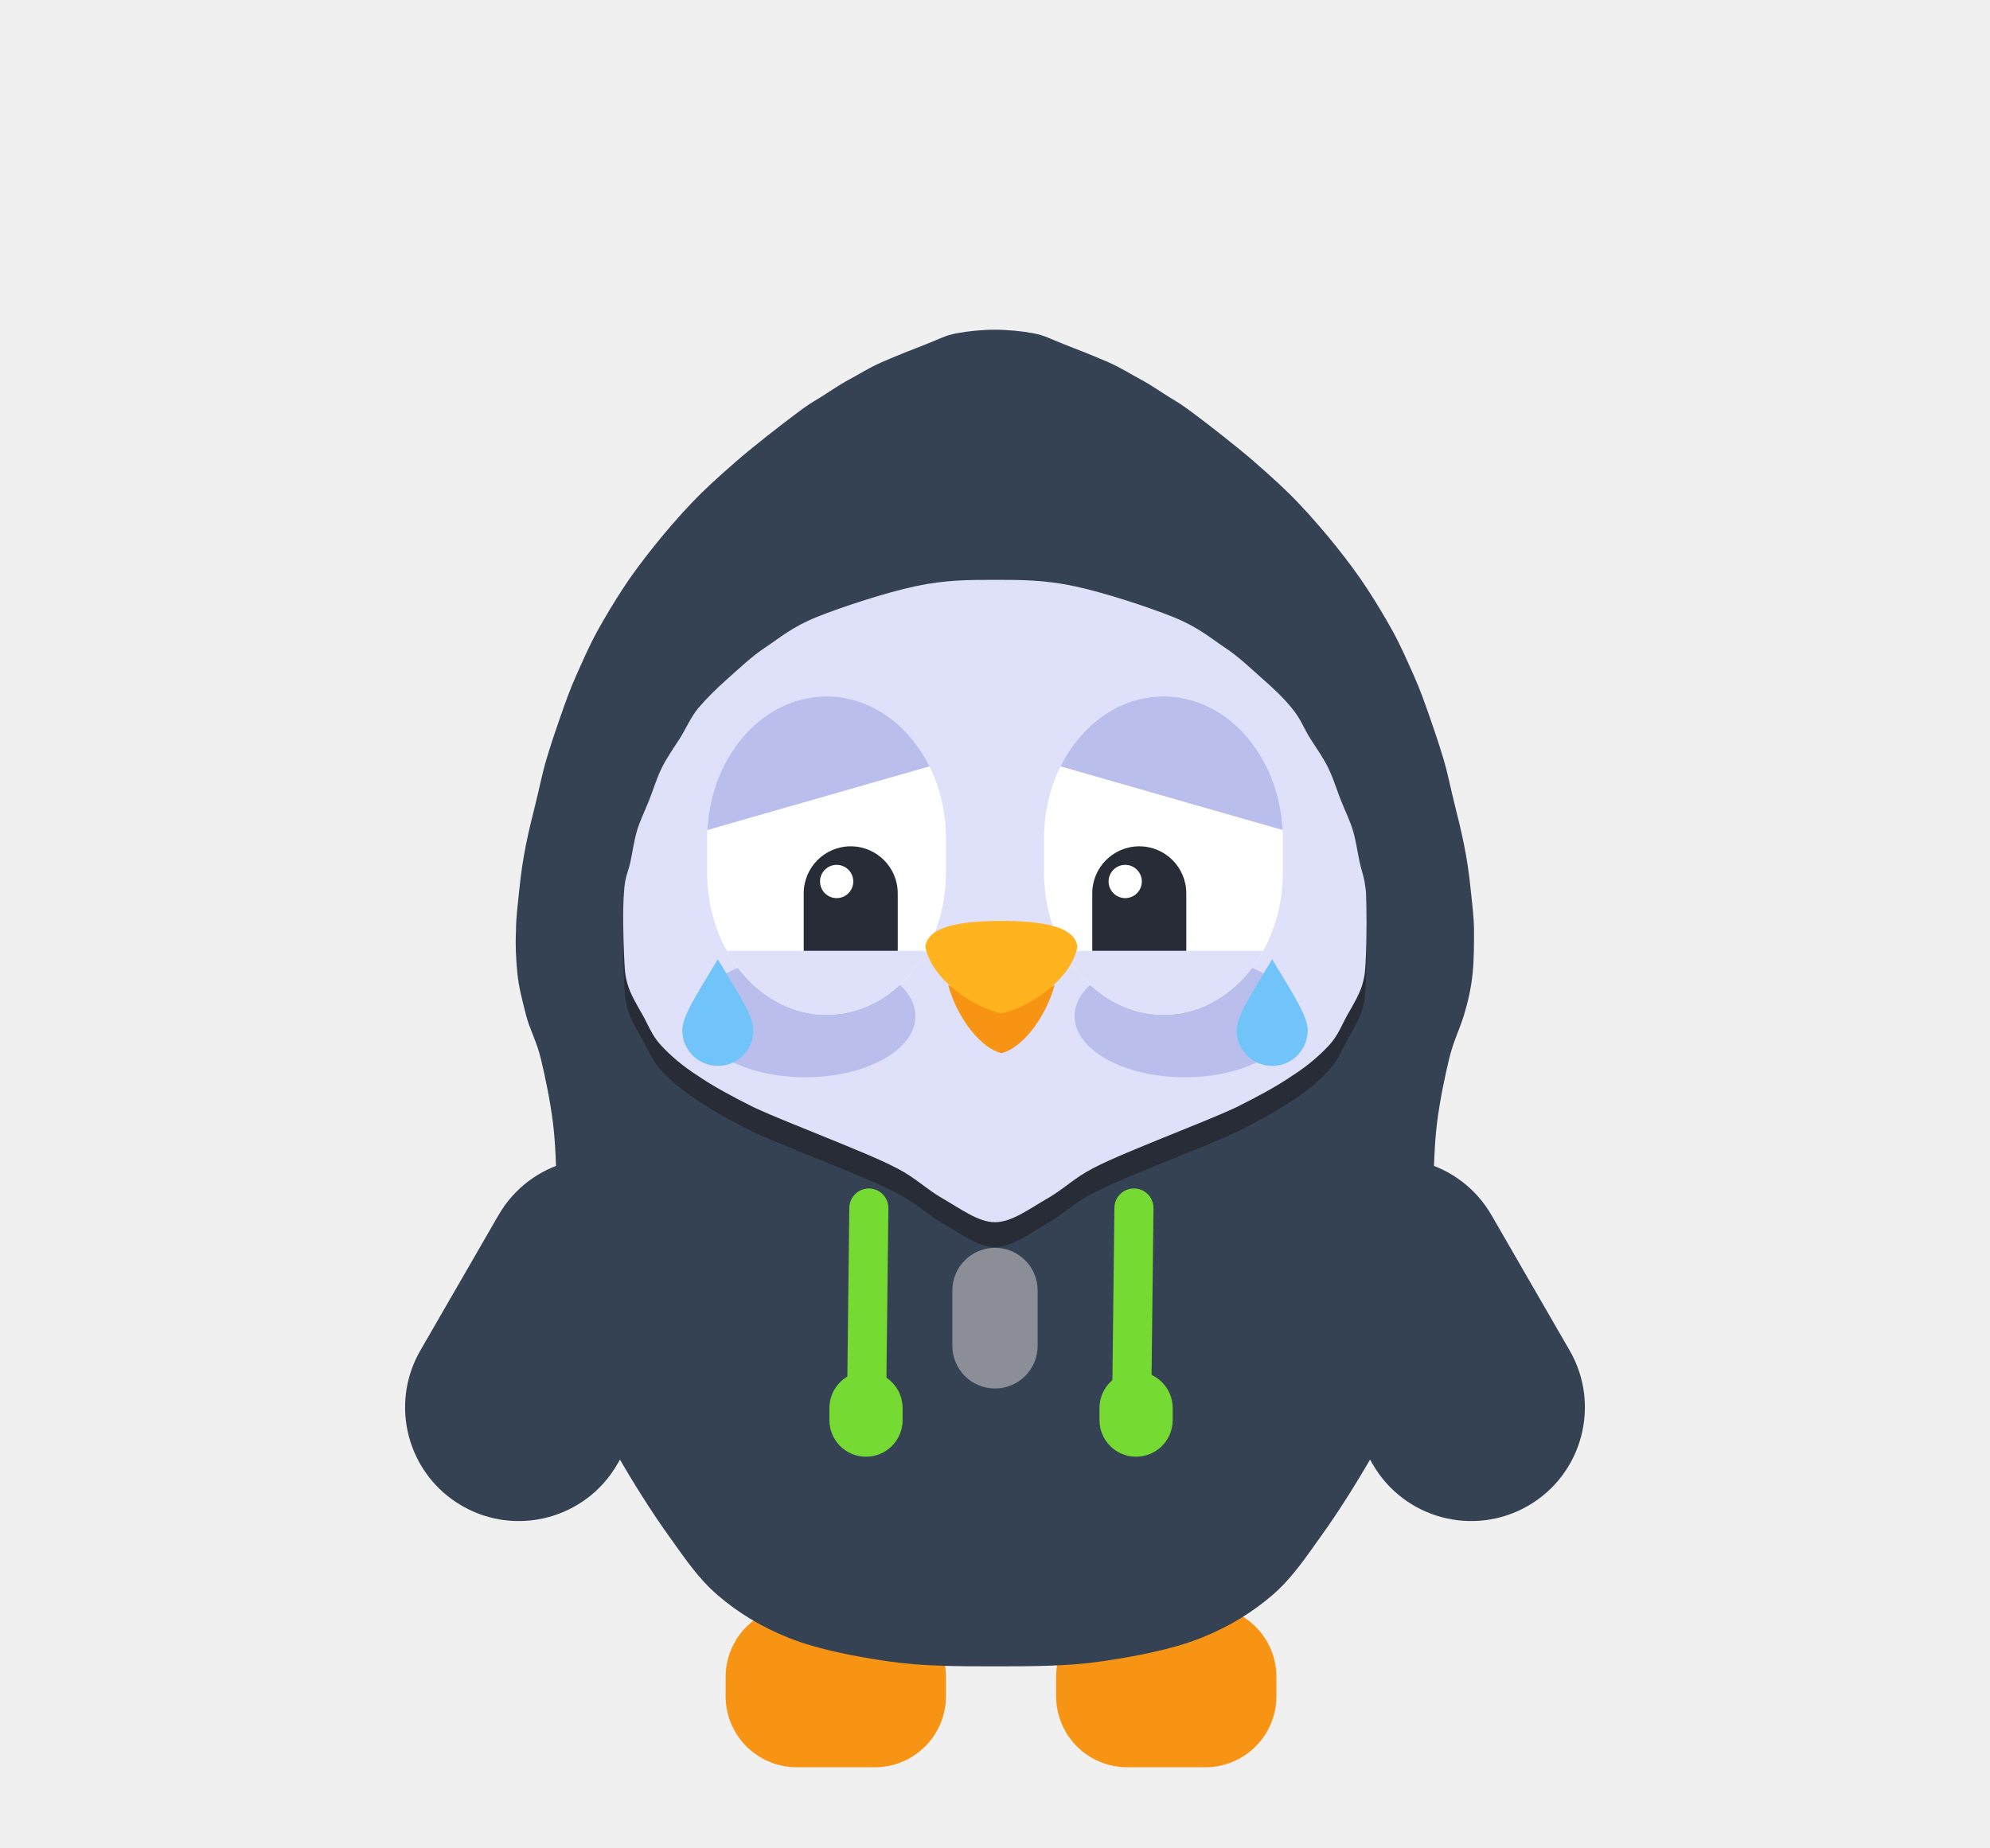
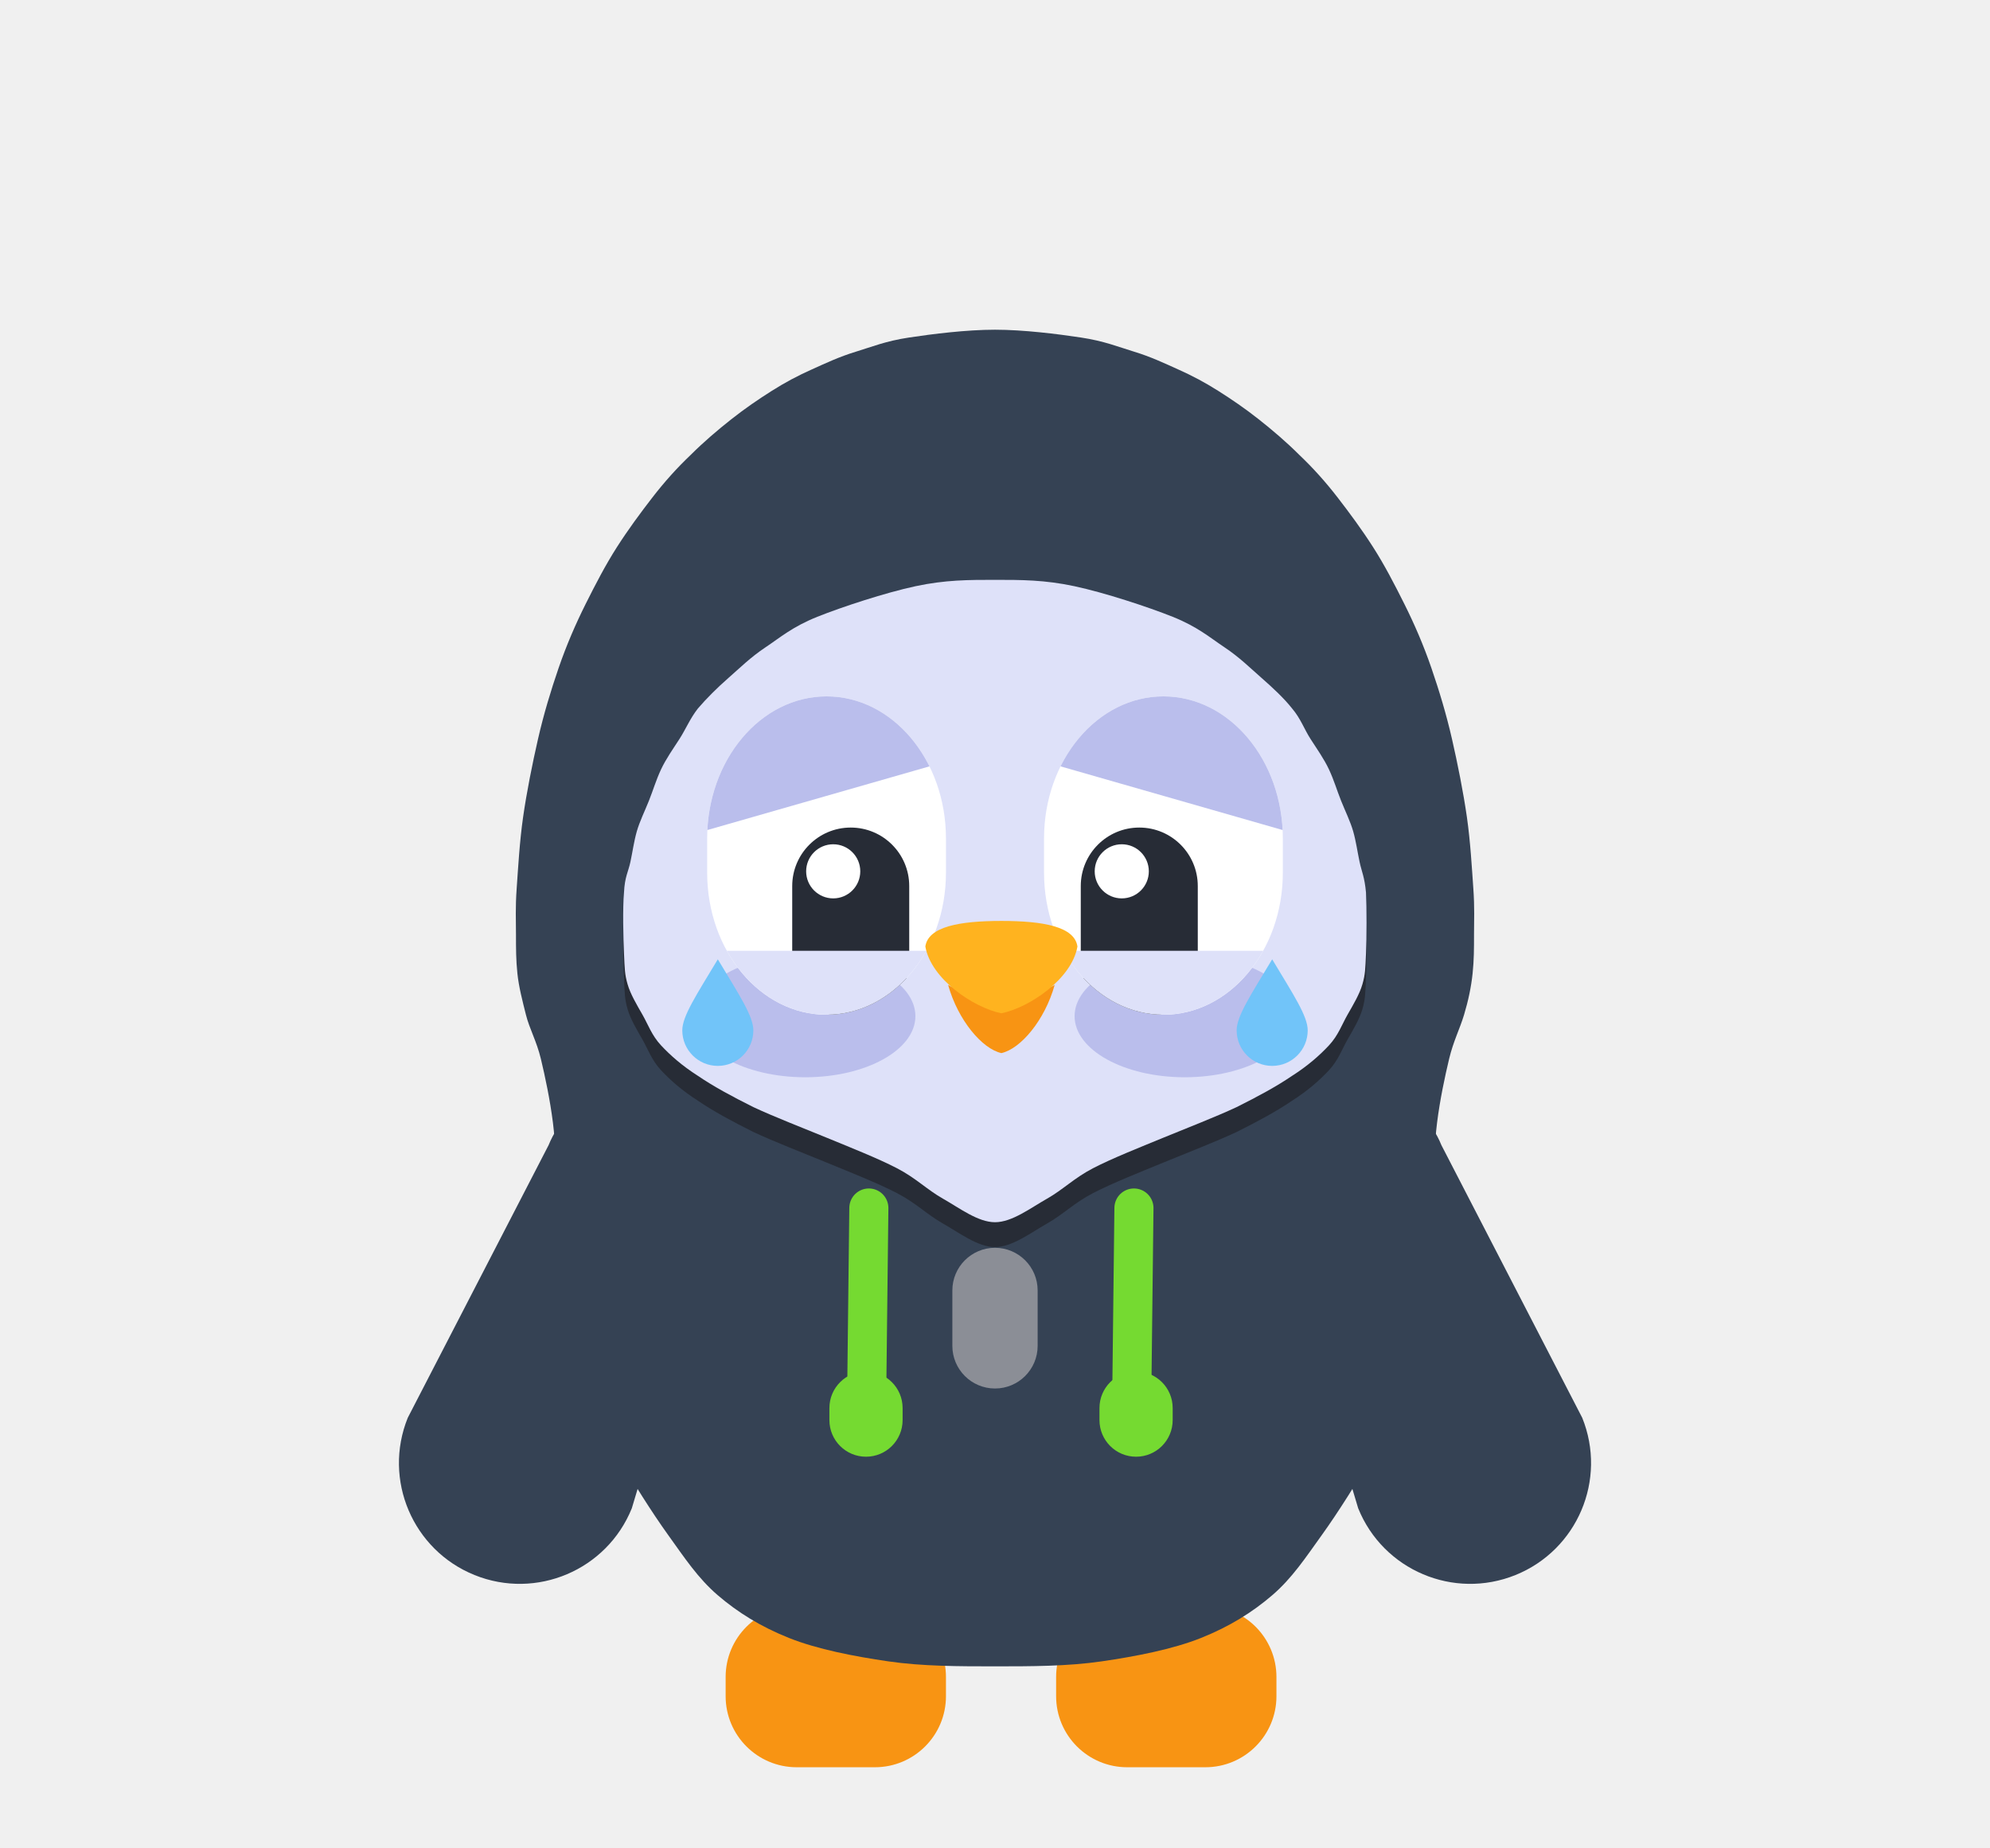
<svg xmlns="http://www.w3.org/2000/svg" viewBox="-40 -40 280 260" aria-hidden="true">
  <style>
  .byte-twinkle { transform-box: fill-box; transform-origin: center; animation: byte-twinkle 1.6s ease-in-out infinite }
  @keyframes byte-twinkle { 0%,100% { transform: scale(1) rotate(0) } 50% { transform: scale(.7) rotate(20deg) } }
  .byte-float { animation: byte-float 2.4s ease-in-out infinite }
  @keyframes byte-float { 0%,100% { transform: translateY(0) } 50% { transform: translateY(-4px) } }
  .byte-smoke { animation: byte-smoke 1.8s ease-out infinite }
  @keyframes byte-smoke { 0% { opacity: 0; transform: translateY(6px) } 25% { opacity: 1 } 100% { opacity: 0; transform: translateY(-10px) } }
  .byte-tear { animation: byte-tear 1.8s ease-in infinite }
  .byte-tear + .byte-tear { animation-delay: .6s }
  @keyframes byte-tear { 0% { opacity: 0; transform: translateY(0) } 15% { opacity: 1; transform: translateY(2px) }
    80% { opacity: 1; transform: translateY(14px) } 100% { opacity: 0; transform: translateY(18px) } }
  .byte-pop { transform-box: fill-box; transform-origin: center; animation: byte-pop .32s cubic-bezier(.34,1.56,.64,1) both }
  @keyframes byte-pop { from { opacity: 0; transform: scale(.4) } to { opacity: 1; transform: scale(1) } }
  .byte-rise { animation: byte-rise .34s cubic-bezier(.34,1.56,.64,1) both }
  @keyframes byte-rise { from { opacity: 0; transform: translateY(14px) } to { opacity: 1; transform: translateY(0) } }
  .byte-dot { transform-box: fill-box; transform-origin: center; animation: byte-dot 1.2s ease-in-out infinite }
  @keyframes byte-dot { 0%,100% { opacity: .45; transform: scale(.85) } 50% { opacity: 1; transform: scale(1) } }
  .byte-string { transform-box: fill-box; transform-origin: 50% 0 }
  .byte-sway .byte-string { animation: byte-sway 3.2s ease-in-out infinite }
  .byte-sway .byte-string + .byte-string { animation-delay: -1.1s }
  @keyframes byte-sway { 0%,100% { transform: rotate(2deg) } 50% { transform: rotate(-2deg) } }
  .byte-swing .byte-string { animation: byte-swing .9s ease-out 2 }
  .byte-swing .byte-string + .byte-string { animation-delay: .06s }
  @keyframes byte-swing { 0% { transform: rotate(0) } 20% { transform: rotate(11deg) } 45% { transform: rotate(-8deg) }
    70% { transform: rotate(4deg) } 100% { transform: rotate(0) } }
  @media (prefers-reduced-motion: reduce) {
    .byte-twinkle, .byte-float, .byte-smoke, .byte-tear, .byte-string, .byte-pop, .byte-rise, .byte-dot { animation: none !important }
    .byte-tear { transform: translateY(2px) }
  }
</style>
  <defs>
    <clipPath id="eyeL-R0">
      <rect x="59.5" y="58" width="33.6" height="44.8" rx="16.8" ry="20" />
    </clipPath>
    <clipPath id="eyeR-R0">
      <rect x="106.9" y="58" width="33.6" height="44.8" rx="16.8" ry="20" />
    </clipPath>
  </defs>
  <g>
    <g transform="translate(44 139)">
-       <g transform="rotate(-60)">
-         <rect x="-38" y="-16" width="54" height="32" rx="16" fill="#354254" />
+       <g transform="rotate(-68)">
+         <path d="M14 -13 L-29 -17 A17 17 0 0 0 -29 17 L14 13 A13 13 0 0 0 14 -13 Z" fill="#354254" />
      </g>
    </g>
  </g>
  <g transform="translate(200 0) scale(-1 1)">
    <g transform="translate(44 139)">
-       <g transform="rotate(-60)">
-         <rect x="-38" y="-16" width="54" height="32" rx="16" fill="#354254" />
+       <g transform="rotate(-68)">
+         <path d="M14 -13 L-29 -17 A17 17 0 0 0 -29 17 L14 13 A13 13 0 0 0 14 -13 Z" fill="#354254" />
      </g>
    </g>
  </g>
  <g fill="#F89413">
    <rect x="62.1" y="186" width="31" height="22.7" rx="10" />
    <rect x="108.6" y="186" width="31" height="22.7" rx="10" />
  </g>
-   <path fill="#354254" d="M100.0 6.4 C101.8 6.4 103.8 6.6 105.4 6.9 C107.0 7.2 107.8 7.7 109.6 8.4 C111.4 9.1 114.2 10.2 116.0 11.0 C117.8 11.8 119.0 12.6 120.5 13.4 C122.0 14.2 123.4 15.2 124.7 16.0 C126.0 16.8 126.1 16.8 128.1 18.3 C130.1 19.8 134.1 22.9 136.5 25.0 C138.9 27.1 140.8 28.8 142.7 30.8 C144.6 32.8 146.4 34.9 148.0 36.9 C149.6 38.9 151.1 40.9 152.4 42.9 C153.7 44.9 154.9 46.9 156.0 48.9 C157.1 50.9 158.0 53.0 158.9 55.0 C159.8 57.0 160.5 59.0 161.2 61.0 C161.9 63.0 162.5 64.8 163.1 66.8 C163.7 68.8 164.1 70.9 164.6 72.9 C165.1 74.9 165.6 76.9 166.0 78.9 C166.4 80.9 166.7 82.9 166.9 84.9 C167.1 86.9 167.4 89.0 167.4 91.0 C167.4 93.0 167.4 95.0 167.2 97.0 C167.0 99.0 166.6 100.8 166.0 102.8 C165.4 104.8 164.5 106.5 163.9 109.0 C163.3 111.5 162.6 114.8 162.2 118.0 C161.8 121.2 161.8 124.0 161.6 128.0 C161.4 132.0 161.6 137.5 161.0 142.0 C160.4 146.5 159.3 151.2 158.0 155.0 C156.7 158.8 155.0 161.5 153.0 165.0 C151.0 168.5 148.3 172.8 146.0 176.0 C143.7 179.2 141.8 182.1 139.0 184.5 C136.2 186.9 133.0 188.9 129.0 190.5 C125.0 192.1 119.8 193.1 115.0 193.8 C110.2 194.5 105.0 194.5 100.0 194.5 C95.0 194.5 89.8 194.5 85.0 193.8 C80.2 193.1 75.0 192.1 71.0 190.5 C67.0 188.9 63.8 186.9 61.0 184.5 C58.2 182.1 56.3 179.2 54.0 176.0 C51.7 172.8 49.0 168.5 47.0 165.0 C45.0 161.5 43.3 158.8 42.0 155.0 C40.7 151.2 39.6 146.5 39.0 142.0 C38.4 137.5 38.6 132.0 38.4 128.0 C38.2 124.0 38.2 121.2 37.8 118.0 C37.4 114.8 36.7 111.5 36.1 109.0 C35.5 106.5 34.5 104.8 34.0 102.8 C33.5 100.8 33.0 99.0 32.8 97.0 C32.6 95.0 32.5 93.0 32.6 91.0 C32.6 89.0 32.9 86.9 33.1 84.9 C33.3 82.9 33.6 80.9 34.0 78.9 C34.4 76.9 34.9 74.9 35.4 72.9 C35.9 70.9 36.3 68.8 36.9 66.8 C37.5 64.8 38.1 63.0 38.8 61.0 C39.5 59.0 40.2 57.0 41.1 55.0 C42.0 53.0 42.9 50.9 44.0 48.9 C45.1 46.9 46.3 44.9 47.6 42.9 C48.9 40.9 50.4 38.9 52.0 36.9 C53.6 34.9 55.4 32.8 57.3 30.8 C59.2 28.8 61.1 27.1 63.5 25.0 C65.9 22.9 69.9 19.8 71.9 18.3 C73.9 16.8 74.0 16.8 75.3 16.0 C76.6 15.2 78.0 14.2 79.5 13.4 C81.0 12.6 82.2 11.8 84.0 11.0 C85.8 10.2 88.6 9.1 90.4 8.4 C92.2 7.7 93.0 7.2 94.6 6.9 C96.2 6.6 98.2 6.4 100.0 6.4 Z" />
+   <path fill="#354254" d="M100.0 6.4 C104.0 6.4 108.8 7.0 112.1 7.5 C115.4 8.0 117.3 8.8 119.6 9.5 C121.9 10.2 123.8 11.1 125.8 12.0 C127.8 12.9 129.5 13.8 131.4 15.0 C133.3 16.2 135.2 17.5 137.1 19.0 C139.0 20.5 141.0 22.2 142.8 24.0 C144.7 25.8 146.5 27.8 148.2 30.0 C149.9 32.2 151.6 34.5 153.2 37.0 C154.8 39.5 156.2 42.2 157.6 45.0 C159.0 47.8 160.3 50.8 161.4 54.0 C162.5 57.2 163.5 60.5 164.3 64.0 C165.1 67.5 165.9 71.5 166.4 75.0 C166.9 78.5 167.1 82.2 167.3 85.0 C167.5 87.8 167.4 89.5 167.4 91.5 C167.4 93.5 167.4 95.1 167.2 97.0 C167.0 98.9 166.6 100.8 166.0 102.8 C165.4 104.8 164.5 106.5 163.9 109.0 C163.3 111.5 162.6 114.8 162.2 118.0 C161.8 121.2 161.8 124.0 161.6 128.0 C161.4 132.0 161.6 137.5 161.0 142.0 C160.4 146.5 159.3 151.2 158.0 155.0 C156.7 158.8 155.0 161.5 153.0 165.0 C151.0 168.5 148.3 172.8 146.0 176.0 C143.7 179.2 141.8 182.1 139.0 184.5 C136.2 186.9 133.0 188.9 129.0 190.5 C125.0 192.1 119.8 193.1 115.0 193.8 C110.2 194.5 105.0 194.5 100.0 194.5 C95.0 194.5 89.8 194.5 85.0 193.8 C80.2 193.1 75.0 192.1 71.0 190.5 C67.0 188.9 63.8 186.9 61.0 184.5 C58.2 182.1 56.3 179.2 54.0 176.0 C51.7 172.8 49.0 168.5 47.0 165.0 C45.0 161.5 43.3 158.8 42.0 155.0 C40.7 151.2 39.6 146.5 39.0 142.0 C38.4 137.5 38.6 132.0 38.4 128.0 C38.2 124.0 38.2 121.2 37.8 118.0 C37.4 114.8 36.7 111.5 36.1 109.0 C35.5 106.5 34.5 104.8 34.0 102.8 C33.5 100.8 33.0 98.9 32.8 97.0 C32.6 95.1 32.6 93.5 32.6 91.5 C32.6 89.5 32.5 87.8 32.7 85.0 C32.9 82.2 33.1 78.5 33.6 75.0 C34.1 71.5 34.9 67.5 35.7 64.0 C36.5 60.5 37.5 57.2 38.6 54.0 C39.7 50.8 41.0 47.8 42.4 45.0 C43.8 42.2 45.2 39.5 46.8 37.0 C48.4 34.5 50.1 32.2 51.8 30.0 C53.5 27.8 55.3 25.8 57.2 24.0 C59.0 22.2 61.0 20.5 62.9 19.0 C64.8 17.5 66.7 16.2 68.6 15.0 C70.5 13.8 72.2 12.9 74.2 12.0 C76.2 11.1 78.1 10.2 80.4 9.5 C82.7 8.8 84.6 8.0 87.9 7.5 C91.2 7.0 96.0 6.4 100.0 6.4 Z" />
  <path fill="#272C36" transform="translate(0 3.5)" d="M100.0 41.6 C103.7 41.6 107.0 41.6 111.2 42.5 C115.4 43.4 121.5 45.4 125.0 46.8 C128.5 48.2 130.2 49.7 132.3 51.1 C134.4 52.5 135.9 54.0 137.5 55.4 C139.1 56.8 140.7 58.3 141.8 59.7 C143.0 61.1 143.5 62.6 144.4 64.0 C145.3 65.4 146.3 66.8 147.0 68.3 C147.7 69.8 148.1 71.2 148.7 72.7 C149.3 74.2 150.0 75.6 150.4 77.0 C150.8 78.4 151.0 79.9 151.3 81.3 C151.6 82.7 152.0 83.4 152.2 85.6 C152.3 87.8 152.3 92.0 152.2 94.2 C152.1 96.4 152.1 97.1 151.7 98.5 C151.3 99.9 150.4 101.4 149.6 102.8 C148.8 104.2 148.3 105.7 147.0 107.1 C145.7 108.5 144.0 110.0 141.8 111.4 C139.6 112.9 137.0 114.3 134.0 115.8 C131.0 117.2 127.1 118.7 123.7 120.1 C120.3 121.5 116.5 123.0 113.8 124.4 C111.1 125.8 109.6 127.4 107.3 128.7 C105.0 130.0 102.4 132.0 100.0 132.0 C97.6 132.0 95.0 130.0 92.7 128.7 C90.4 127.4 88.9 125.8 86.2 124.4 C83.5 123.0 79.7 121.5 76.3 120.1 C72.9 118.7 69.0 117.2 66.0 115.8 C63.0 114.3 60.4 112.9 58.2 111.4 C56.0 110.0 54.3 108.5 53.0 107.1 C51.7 105.7 51.2 104.2 50.4 102.8 C49.6 101.4 48.7 99.9 48.3 98.5 C47.9 97.1 47.9 96.4 47.8 94.2 C47.7 92.0 47.6 87.8 47.8 85.6 C47.9 83.4 48.4 82.7 48.7 81.3 C49.0 79.9 49.2 78.4 49.6 77.0 C50.0 75.6 50.7 74.2 51.3 72.7 C51.9 71.2 52.3 69.8 53.0 68.3 C53.7 66.8 54.7 65.4 55.6 64.0 C56.5 62.6 57.1 61.1 58.2 59.7 C59.4 58.3 60.9 56.8 62.5 55.4 C64.1 54.0 65.6 52.5 67.7 51.1 C69.8 49.7 71.5 48.2 75.0 46.8 C78.5 45.4 84.6 43.4 88.8 42.5 C93.0 41.6 96.3 41.6 100.0 41.6 Z" />
  <path fill="#DEE1F9" d="M100.0 41.6 C103.7 41.6 107.0 41.6 111.2 42.5 C115.4 43.4 121.5 45.4 125.0 46.8 C128.5 48.2 130.2 49.7 132.3 51.1 C134.4 52.5 135.9 54.0 137.5 55.4 C139.1 56.8 140.7 58.3 141.8 59.7 C143.0 61.1 143.5 62.6 144.4 64.0 C145.3 65.4 146.3 66.8 147.0 68.3 C147.7 69.8 148.1 71.2 148.7 72.7 C149.3 74.2 150.0 75.6 150.4 77.0 C150.8 78.4 151.0 79.9 151.3 81.3 C151.6 82.7 152.0 83.4 152.2 85.6 C152.3 87.8 152.3 92.0 152.2 94.2 C152.1 96.4 152.1 97.1 151.7 98.5 C151.3 99.9 150.4 101.4 149.6 102.8 C148.8 104.2 148.3 105.7 147.0 107.1 C145.7 108.5 144.0 110.0 141.8 111.4 C139.6 112.9 137.0 114.3 134.0 115.8 C131.0 117.2 127.1 118.7 123.7 120.1 C120.3 121.5 116.5 123.0 113.8 124.4 C111.1 125.8 109.6 127.4 107.3 128.7 C105.0 130.0 102.4 132.0 100.0 132.0 C97.6 132.0 95.0 130.0 92.7 128.7 C90.4 127.4 88.9 125.8 86.2 124.4 C83.5 123.0 79.7 121.5 76.3 120.1 C72.9 118.7 69.0 117.2 66.0 115.8 C63.0 114.3 60.4 112.9 58.2 111.4 C56.0 110.0 54.3 108.5 53.0 107.1 C51.7 105.7 51.2 104.2 50.4 102.8 C49.6 101.4 48.7 99.9 48.3 98.5 C47.9 97.1 47.9 96.4 47.8 94.2 C47.7 92.0 47.6 87.8 47.8 85.6 C47.9 83.4 48.4 82.7 48.7 81.3 C49.0 79.9 49.2 78.4 49.6 77.0 C50.0 75.6 50.7 74.2 51.3 72.7 C51.9 71.2 52.3 69.8 53.0 68.3 C53.7 66.8 54.7 65.4 55.6 64.0 C56.5 62.6 57.1 61.1 58.2 59.7 C59.4 58.3 60.9 56.8 62.5 55.4 C64.1 54.0 65.6 52.5 67.7 51.1 C69.8 49.7 71.5 48.2 75.0 46.8 C78.5 45.4 84.6 43.4 88.8 42.5 C93.0 41.6 96.3 41.6 100.0 41.6 Z" />
  <g fill="#BABEEC">
    <ellipse cx="73.3" cy="103" rx="15.5" ry="8.6" />
    <ellipse cx="126.7" cy="103" rx="15.5" ry="8.6" />
  </g>
  <g>
    <rect x="59.5" y="58" width="33.6" height="44.8" rx="16.8" ry="20" fill="#FFFFFF" />
    <g clip-path="url(#eyeL-R0)">
-       <g transform="translate(3.4 9.5) translate(76.3 80.4) scale(0.9) translate(-76.3 -80.4)">
+       <g transform="translate(3.4 9.5) translate(76.3 80.4) scale(1.12) translate(-76.3 -80.4)">
        <rect x="68.95" y="68.4" width="14.7" height="24" rx="7.35" fill="#272C36" />
-         <circle cx="74.1" cy="73.9" r="2.6" fill="#FFFFFF" />
+         <circle cx="74.1" cy="73.9" r="3.4" fill="#FFFFFF" />
+         <circle cx="78.9" cy="85.9" r="1.6" fill="#FFFFFF" />
      </g>
      <rect x="41.3" y="93.8" width="70" height="70" fill="#DEE1F9" />
      <rect x="41.3" y="2" width="70" height="70" fill="#BABEEC" transform="rotate(-16 76.3 72)" />
    </g>
  </g>
  <g>
    <rect x="106.9" y="58" width="33.6" height="44.8" rx="16.8" ry="20" fill="#FFFFFF" />
    <g clip-path="url(#eyeR-R0)">
-       <g transform="translate(-3.4 9.5) translate(123.7 80.4) scale(0.9) translate(-123.7 -80.4)">
+       <g transform="translate(-3.4 9.5) translate(123.7 80.4) scale(1.12) translate(-123.7 -80.4)">
        <rect x="116.35" y="68.4" width="14.7" height="24" rx="7.35" fill="#272C36" />
-         <circle cx="121.5" cy="73.9" r="2.6" fill="#FFFFFF" />
+         <circle cx="121.5" cy="73.9" r="3.4" fill="#FFFFFF" />
+         <circle cx="126.3" cy="85.9" r="1.6" fill="#FFFFFF" />
      </g>
      <rect x="88.7" y="93.8" width="70" height="70" fill="#DEE1F9" />
      <rect x="88.7" y="2" width="70" height="70" fill="#BABEEC" transform="rotate(16 123.7 72)" />
    </g>
  </g>
  <g>
    <path class="byte-tear" fill="#71C4F9" d="M61 95 C64 100 66 103 66 105 A5 5 0 0 1 56 105 C56 103 58 100 61 95 Z" />
    <path class="byte-tear" fill="#71C4F9" d="M139 95 C142 100 144 103 144 105 A5 5 0 0 1 134 105 C134 103 136 100 139 95 Z" />
  </g>
  <g transform="translate(0 98.8) scale(1 1) translate(0 -98.8)" opacity="0">
    <path d="M92.5 98.8 C95 98.5 106.8 98.5 109.3 98.8 C108.6 103.6 105 107.6 100.9 107.9 C96.8 107.6 93.2 103.6 92.5 98.8 Z" fill="#272C36" />
    <ellipse cx="100.9" cy="105.4" rx="5" ry="2.4" fill="#FA779B" />
  </g>
  <path d="M93.4 98.6 C96.6 100.6 105.2 100.6 108.4 98.6 C107 103.6 103.6 107.6 100.9 108.2 C98.2 107.6 94.8 103.6 93.4 98.6 Z" fill="#F89413" transform="translate(0 0)" />
  <path d="M90.2 93.2 C90.6 90.4 95 89.6 100.9 89.6 C106.8 89.6 111.2 90.4 111.6 93.2 C110.8 97.8 104.8 101.8 100.9 102.6 C97 101.8 91 97.8 90.2 93.2 Z" fill="#FFB31F" />
  <g>
    <g class="byte-string">
      <path d="M82.25 130 L81.95 156" stroke="#75DA31" stroke-width="5.5" stroke-linecap="round" fill="none" />
      <rect x="76.7" y="153" width="10.3" height="12" rx="5.15" fill="#75DA31" />
    </g>
    <g class="byte-string">
      <path d="M119.55 130 L119.25 156" stroke="#75DA31" stroke-width="5.5" stroke-linecap="round" fill="none" />
      <rect x="114.7" y="153" width="10.3" height="12" rx="5.15" fill="#75DA31" />
    </g>
  </g>
  <rect x="94" y="135.6" width="12" height="19.8" rx="6" fill="#8B8E96" />
</svg>
